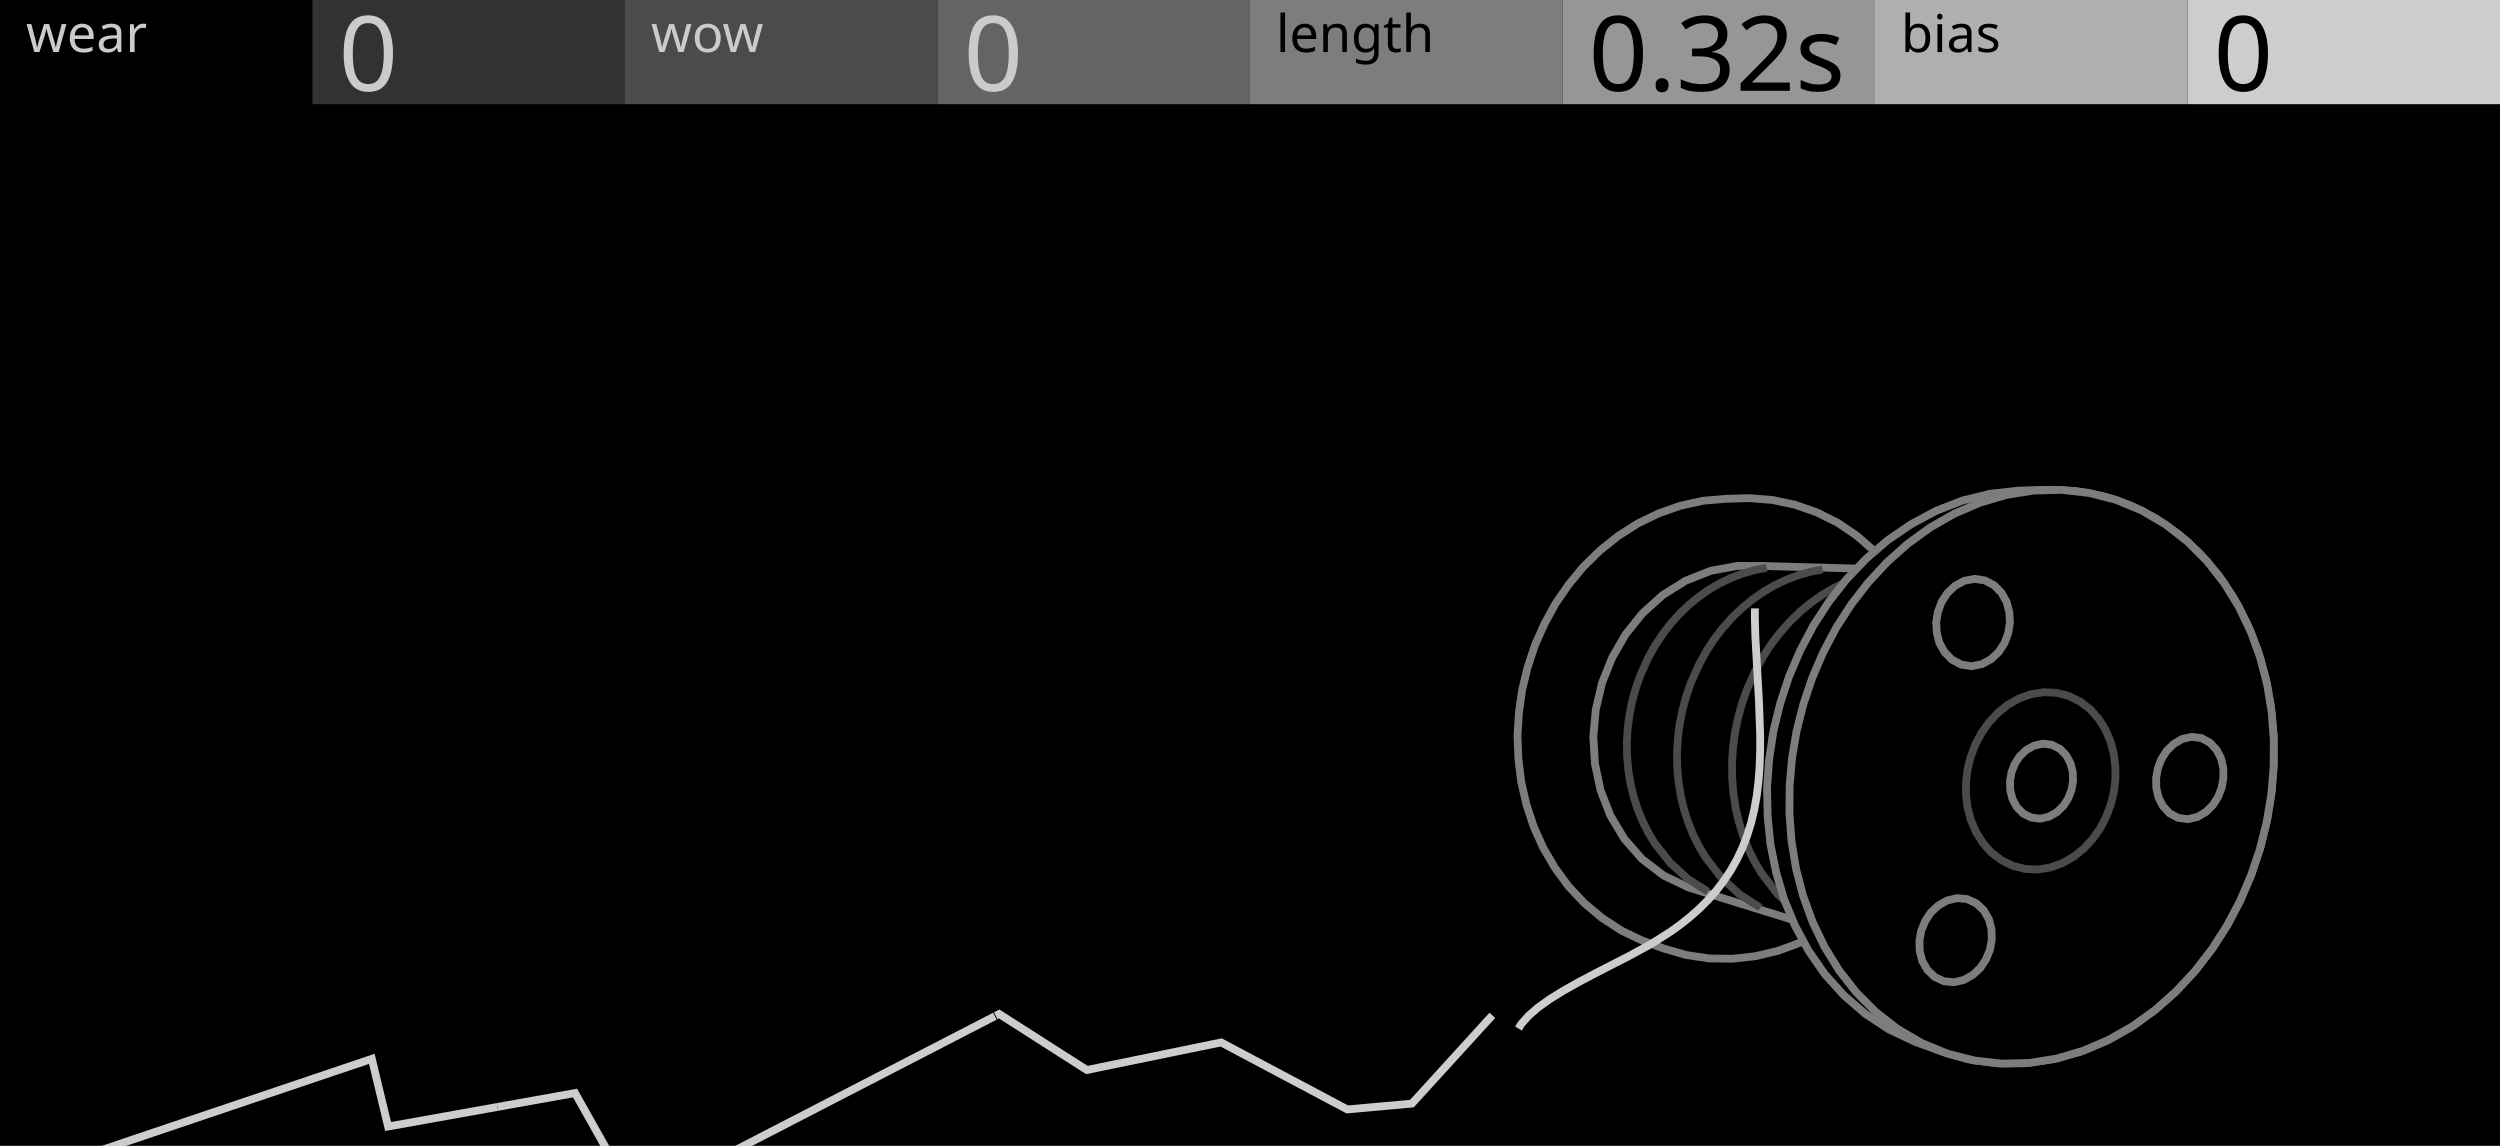
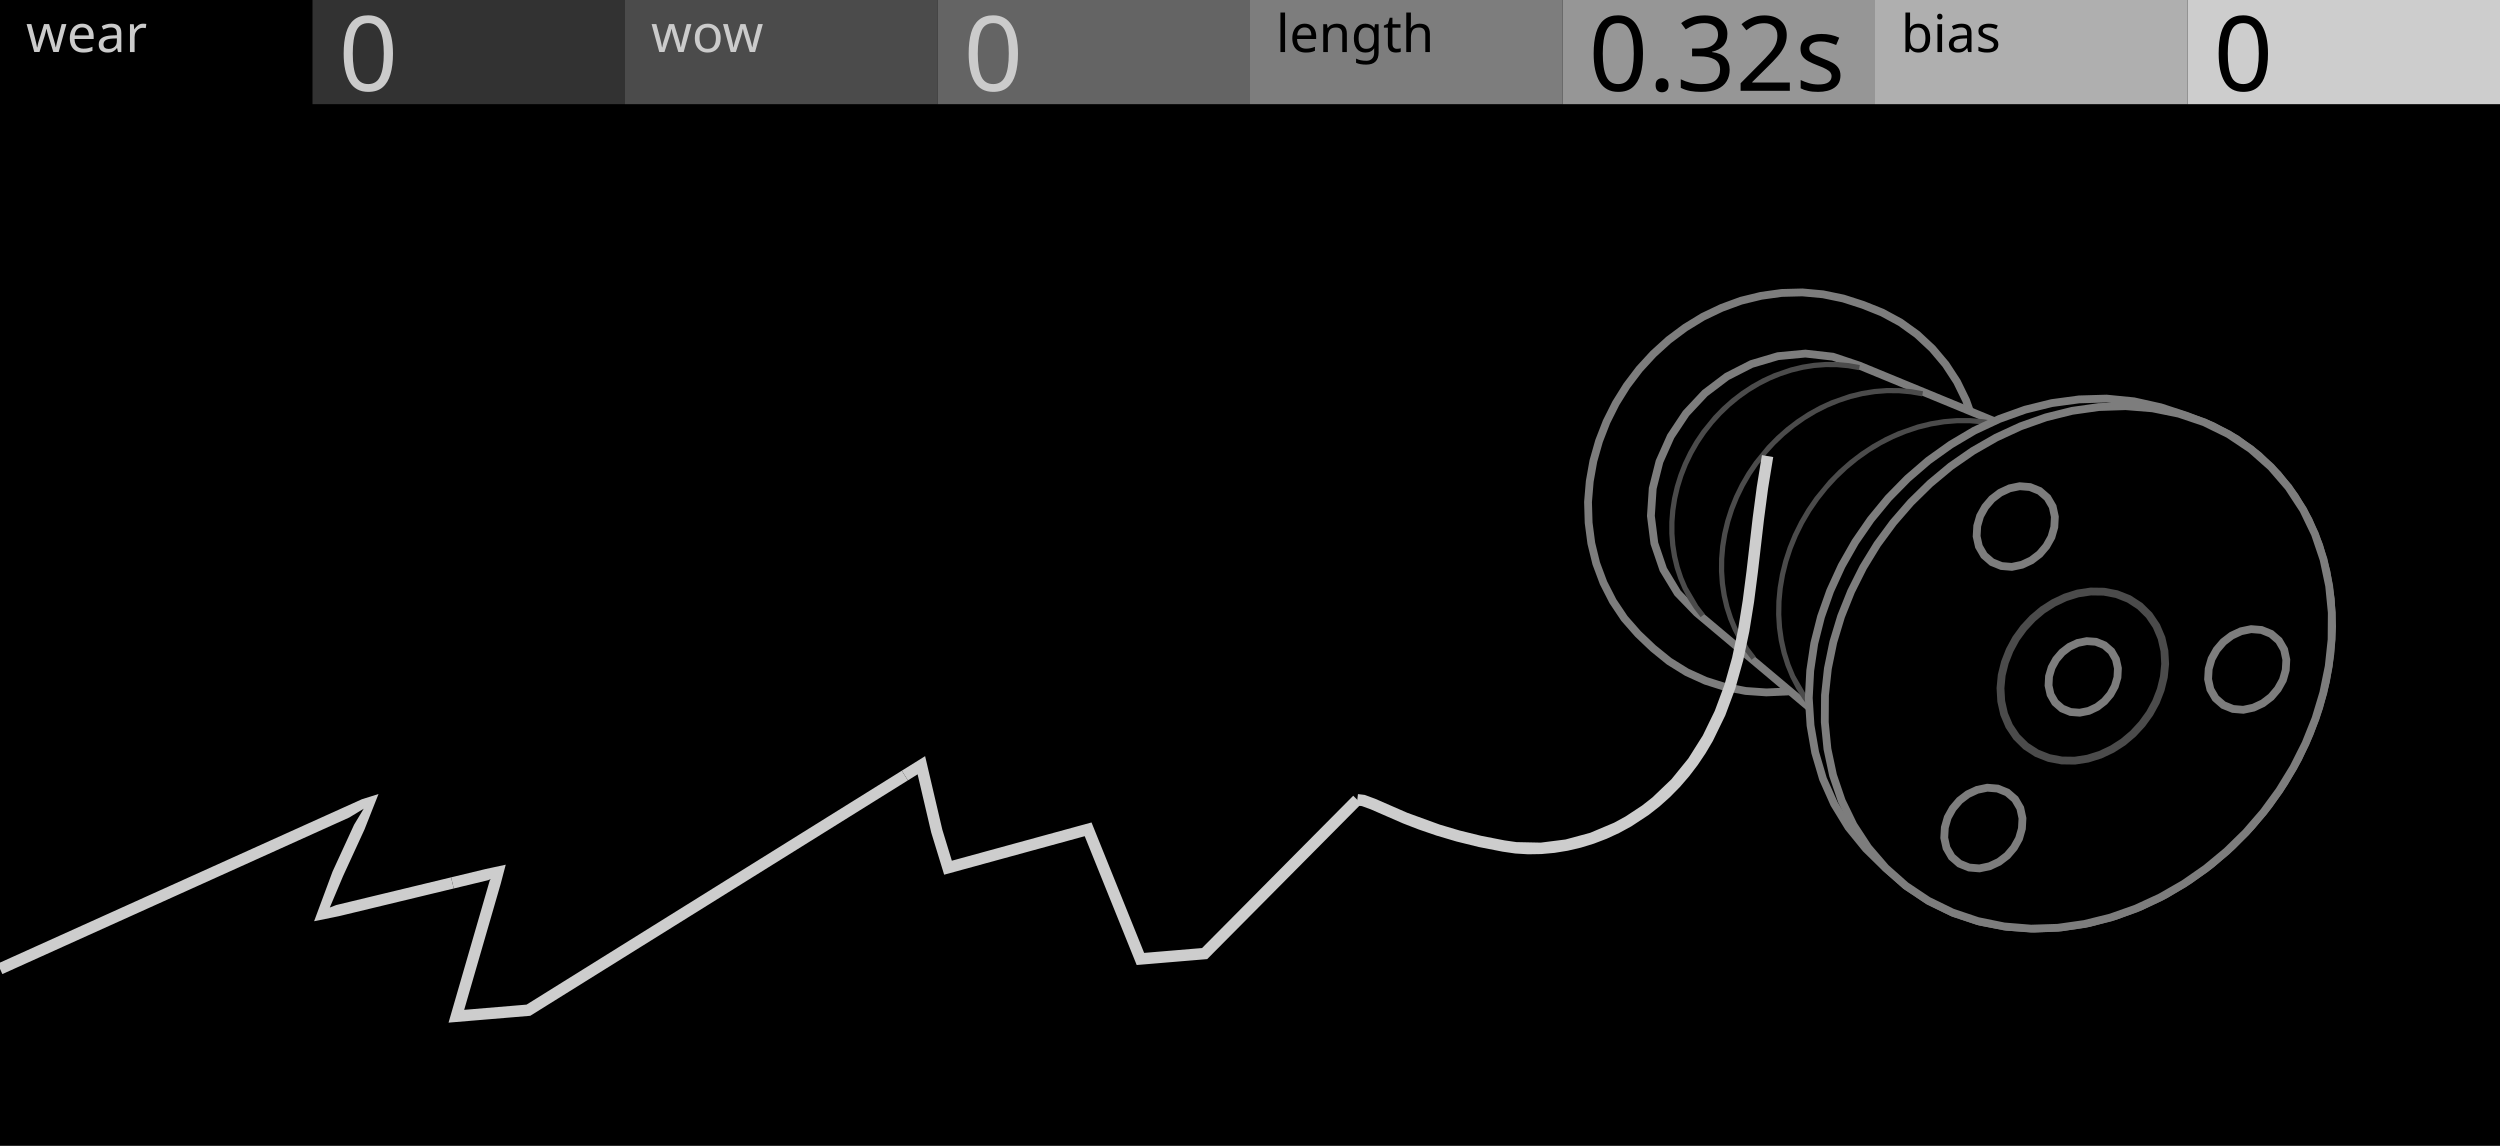
<svg xmlns="http://www.w3.org/2000/svg" width="480" height="220" viewBox="0 0 480 220">
  <g id="preview_canvas">
    <rect x="0" y="0" width="480" height="220" fill="#000000" stroke="none" />
  </g>
  <g id="preview_header">
    <rect x="0" y="0" width="60" height="20" fill="#000000" stroke="none" />
    <rect x="60" y="0" width="60" height="20" fill="#323232" stroke="none" />
    <rect x="120" y="0" width="60" height="20" fill="#4B4B4B" stroke="none" />
    <rect x="180" y="0" width="60" height="20" fill="#646464" stroke="none" />
    <rect x="240" y="0" width="60" height="20" fill="#7D7D7D" stroke="none" />
    <rect x="300" y="0" width="60" height="20" fill="#969696" stroke="none" />
    <rect x="360" y="0" width="60" height="20" fill="#AFAFAF" stroke="none" />
    <rect x="420" y="0" width="60" height="20" fill="#CDCDCD" stroke="none" />
    <text transform="matrix(1 0 0 1 5 10)" fill="#CBCBCB" stroke="none" font-family="UniversNextPro-Light" font-size="10px">wear</text>
    <text transform="matrix(1 0 0 1 65 17.44)" fill="#CBCBCB" stroke="none" font-family="UniversNextPro-Light" font-size="20px">0</text>
    <text transform="matrix(1 0 0 1 125 10)" fill="#CBCBCB" stroke="none" font-family="UniversNextPro-Light" font-size="10px">wow</text>
    <text transform="matrix(1 0 0 1 185 17.44)" fill="#CBCBCB" stroke="none" font-family="UniversNextPro-Light" font-size="20px">0</text>
    <text transform="matrix(1 0 0 1 245 10)" fill="#000000" stroke="none" font-family="UniversNextPro-Light" font-size="10px">length</text>
    <text transform="matrix(1 0 0 1 305 17.44)" fill="#000000" stroke="none" font-family="UniversNextPro-Light" font-size="20px">0.32s</text>
    <text transform="matrix(1 0 0 1 365 10)" fill="#000000" stroke="none" font-family="UniversNextPro-Light" font-size="10px">bias</text>
    <text transform="matrix(1 0 0 1 425 17.44)" fill="#000000" stroke="none" font-family="UniversNextPro-Light" font-size="20px">0</text>
  </g>
-   <path id="spool_node_4" transform="matrix(1 0 0 1 331.87 139.87)" d="M -40.512 1.378 L -40.236 -3.063 L -39.609 -7.468 L -38.551 -11.79 L -37.153 -16.014 L -35.342 -20.078 L -33.206 -23.981 L -30.68 -27.643 L -27.844 -31.071 L -24.661 -34.179 L -21.188 -36.957 L -17.437 -39.349 L -13.435 -41.289 L -9.241 -42.769 L -4.896 -43.722 L -0.466 -44.106 L 3.983 -44.223 L 8.418 -43.877 L 12.768 -42.959 L 16.967 -41.495 L 20.948 -39.511 L 24.628 -37.012 L 27.98 -34.091 L 30.976 -30.804 L 33.573 -27.192 L 35.755 -23.316 L 37.54 -19.241 L 38.897 -15.004 L 39.838 -10.657 L 40.393 -6.242 L 40.508 -1.794 L 40.253 2.648 L 39.599 7.049 L 38.561 11.375 L 37.165 15.6 L 35.376 19.673 L 33.251 23.581 L 30.765 27.272 L 27.944 30.711 L 24.815 33.874 L 21.364 36.681 L 17.643 39.118 L 13.684 41.146 L 9.512 42.689 L 5.185 43.717 L 0.767 44.214 L -3.68 44.154 L -8.08 43.5 L -12.354 42.273 L -16.529 40.731 L -20.541 38.811 L -24.269 36.387 L -27.676 33.529 L -30.728 30.293 L -33.358 26.705 L -35.597 22.862 L -37.418 18.803 L -38.804 14.577 L -39.798 10.24 L -40.34 5.824 Z" fill="#000000" stroke="#7D7D7D" stroke-width="1.5" />
-   <path id="spool_node_5" transform="matrix(1 0 0 1 362.38 148.03)" d="M -56.466 -6.614 L -55.987 -11.802 L -54.796 -16.874 L -52.87 -21.715 L -50.269 -26.229 L -47.002 -30.286 L -43.138 -33.778 L -38.721 -36.536 L -33.88 -38.449 L -28.758 -39.38 L -23.546 -39.358 L -18.333 -39.213 L -13.12 -39.068 L -7.907 -38.923 L -2.694 -38.778 L 2.519 -38.632 L 7.733 -38.487 L 12.946 -38.342 L 18.159 -38.197 L 23.372 -38.052 L 28.584 -37.89 L 33.711 -36.987 L 38.581 -35.146 L 43.003 -32.397 L 46.874 -28.915 L 50.116 -24.838 L 52.677 -20.301 L 54.58 -15.452 L 55.835 -10.394 L 56.458 -5.22 L 56.461 -0.008 L 55.871 5.171 L 54.71 10.252 L 52.993 15.172 L 50.735 19.869 L 47.949 24.273 L 44.652 28.309 L 40.856 31.878 L 36.596 34.876 L 31.94 37.212 L 26.966 38.753 L 21.798 39.384 L 16.602 39.063 L 11.552 37.781 L 6.57 36.239 L 1.588 34.697 L -3.394 33.155 L -8.376 31.612 L -13.357 30.07 L -18.339 28.528 L -23.321 26.986 L -28.303 25.444 L -33.285 23.902 L -38.256 22.327 L -42.95 20.081 L -47.089 16.924 L -50.523 13.009 L -53.192 8.539 L -55.084 3.686 L -56.151 -1.414 Z" fill="#000000" stroke="#7D7D7D" stroke-width="1.5" />
-   <path id="spool_node_6" transform="matrix(1 0 0 1 359.1 145.68)" d="M 2.492 35.098 L -1.701 32.394 L -5.396 28.941 L -8.558 24.763 L -9.894 22.455 L -11.07 19.993 L -12.069 17.405 L -12.882 14.708 L -13.502 11.919 L -13.925 9.057 L -14.147 6.141 L -14.165 3.189 L -13.978 0.223 L -13.587 -2.738 L -12.995 -5.673 L -12.204 -8.563 L -11.222 -11.381 L -9.395 -15.463 L -7.965 -18.034 L -6.368 -20.481 L -4.62 -22.781 L -2.732 -24.92 L -0.719 -26.883 L 1.407 -28.658 L 3.629 -30.235 L 5.933 -31.604 L 8.302 -32.757 L 10.72 -33.688 L 13.172 -34.394 L 15.675 -34.877 L 15.391 -36.35 L 12.822 -35.854 L 10.243 -35.112 L 7.703 -34.134 L 5.22 -32.925 L 2.811 -31.494 L 0.491 -29.848 L -1.724 -27.997 L -3.82 -25.955 L -5.781 -23.733 L -7.595 -21.346 L -9.25 -18.81 L -10.737 -16.135 L -12.618 -11.935 L -13.637 -9.008 L -14.455 -6.02 L -15.068 -2.985 L -15.472 0.078 L -15.665 3.147 L -15.647 6.202 L -15.417 9.224 L -14.978 12.192 L -14.334 15.088 L -13.489 17.892 L -12.449 20.587 L -11.222 23.155 L -9.81 25.595 L -6.514 29.949 L -2.627 33.582 L 1.679 36.359 Z" fill="#4B4B4B" stroke="none" />
-   <path id="spool_node_7" transform="matrix(1 0 0 1 346.82 143.63)" d="M 2.624 33.408 L -1.424 30.817 L -4.992 27.515 L -8.05 23.525 L -9.343 21.324 L -10.483 18.976 L -11.452 16.51 L -12.243 13.941 L -12.85 11.285 L -13.268 8.561 L -13.492 5.785 L -13.52 2.977 L -13.352 0.156 L -12.988 -2.66 L -12.429 -5.451 L -11.681 -8.198 L -10.749 -10.876 L -9.009 -14.757 L -7.645 -17.201 L -6.121 -19.526 L -4.45 -21.711 L -2.645 -23.744 L -0.717 -25.609 L 1.319 -27.296 L 3.449 -28.795 L 5.658 -30.095 L 7.932 -31.191 L 10.255 -32.076 L 12.612 -32.747 L 15.02 -33.206 L 14.739 -34.679 L 12.265 -34.208 L 9.782 -33.501 L 7.338 -32.57 L 4.951 -31.42 L 2.635 -30.057 L 0.407 -28.489 L -1.719 -26.727 L -3.728 -24.782 L -5.608 -22.666 L -7.346 -20.393 L -8.929 -17.978 L -10.351 -15.431 L -12.144 -11.431 L -13.114 -8.643 L -13.89 -5.796 L -14.469 -2.904 L -14.846 0.015 L -15.02 2.94 L -14.991 5.853 L -14.758 8.735 L -14.325 11.566 L -13.693 14.329 L -12.869 17.006 L -11.858 19.579 L -10.667 22.033 L -9.296 24.365 L -6.105 28.529 L -2.345 32.008 L 1.815 34.672 Z" fill="#4B4B4B" stroke="none" />
-   <path id="spool_node_8" transform="matrix(1 0 0 1 335.66 141.75)" d="M 2.73 31.886 L -1.181 29.398 L -4.63 26.235 L -7.588 22.417 L -8.84 20.314 L -9.945 18.071 L -10.886 15.715 L -11.656 13.262 L -12.249 10.728 L -12.66 8.129 L -12.885 5.481 L -12.922 2.804 L -12.769 0.114 L -12.429 -2.57 L -11.901 -5.23 L -11.191 -7.848 L -10.304 -10.4 L -8.644 -14.097 L -7.341 -16.424 L -5.882 -18.639 L -4.283 -20.721 L -2.553 -22.657 L -0.705 -24.434 L 1.248 -26.041 L 3.293 -27.468 L 5.416 -28.707 L 7.601 -29.751 L 9.835 -30.594 L 12.103 -31.233 L 14.422 -31.67 L 14.145 -33.144 L 11.76 -32.695 L 9.366 -32.021 L 7.012 -31.132 L 4.713 -30.034 L 2.485 -28.733 L 0.341 -27.237 L -1.703 -25.555 L -3.634 -23.699 L -5.438 -21.679 L -7.105 -19.51 L -8.623 -17.204 L -9.985 -14.772 L -11.699 -10.954 L -12.625 -8.291 L -13.363 -5.573 L -13.91 -2.811 L -14.264 -0.023 L -14.422 2.771 L -14.384 5.555 L -14.15 8.309 L -13.722 11.016 L -13.104 13.658 L -12.3 16.219 L -11.316 18.681 L -10.16 21.03 L -8.83 23.264 L -5.738 27.254 L -2.098 30.592 L 1.925 33.151 Z" fill="#4B4B4B" stroke="none" />
-   <path id="spool_node_9" transform="matrix(1 0 0 1 325.48 140.04)" d="M 2.809 30.486 L -0.974 28.094 L -4.309 25.059 L -7.173 21.4 L -8.386 19.386 L -9.458 17.239 L -10.372 14.985 L -11.121 12.639 L -11.7 10.215 L -12.104 7.73 L -12.328 5.2 L -12.372 2.641 L -12.234 0.071 L -11.914 -2.493 L -11.414 -5.033 L -10.738 -7.533 L -9.892 -9.969 L -8.305 -13.5 L -7.057 -15.721 L -5.66 -17.835 L -4.126 -19.823 L -2.466 -21.67 L -0.691 -23.367 L 1.186 -24.901 L 3.152 -26.263 L 5.193 -27.446 L 7.297 -28.443 L 9.448 -29.247 L 11.632 -29.857 L 13.869 -30.274 L 13.594 -31.749 L 11.293 -31.319 L 8.982 -30.675 L 6.712 -29.825 L 4.495 -28.775 L 2.347 -27.531 L 0.282 -26.1 L -1.685 -24.491 L -3.543 -22.715 L -5.279 -20.784 L -6.881 -18.708 L -8.339 -16.503 L -9.645 -14.176 L -11.287 -10.523 L -12.172 -7.975 L -12.876 -5.374 L -13.396 -2.73 L -13.729 -0.062 L -13.873 2.614 L -13.827 5.279 L -13.593 7.917 L -13.172 10.51 L -12.567 13.042 L -11.783 15.496 L -10.826 17.856 L -9.702 20.109 L -8.411 22.253 L -5.413 26.083 L -1.887 29.292 L 2.007 31.754 Z" fill="#4B4B4B" stroke="none" />
-   <path id="spool_node_0" transform="matrix(1 0 0 1 238.96 203.8)" d="M 47.018 -9.362 L 45.594 -7.801 L 44.783 -6.911 L 43.112 -5.078 L 41.376 -3.175 L 39.571 -1.194 L 38.641 -0.174 L 36.724 1.929 L 34.726 4.12 L 33.695 5.251 L 31.762 7.371 L 26.919 7.809 L 24.336 8.042 L 21.742 8.277 L 19.881 8.445 L 17.908 7.397 L 7.216 1.72 L -2.35 -3.359 L -4.391 -4.443 L -5.047 -4.308 L -6.292 -4.052 L -10.432 -3.202 L -14.644 -2.337 L -18.93 -1.457 L -21.102 -1.011 L -25.503 -0.107 L -27.733 0.351 L -30.137 0.845 L -31.37 0.057 L -42.842 -7.276 L -47.076 -9.983 L -48.12 -9.444 L -47.432 -8.111 L -47.156 -8.254 L -43.65 -6.012 L -32.178 1.321 L -30.432 2.437 L -27.431 1.821 L -25.201 1.362 L -20.8 0.459 L -18.628 0.013 L -14.342 -0.868 L -10.13 -1.733 L -5.99 -2.583 L -4.746 -2.839 L -4.618 -2.865 L -3.054 -2.034 L 6.513 3.045 L 17.204 8.722 L 19.571 9.979 L 21.877 9.771 L 24.471 9.536 L 27.054 9.303 L 32.477 8.813 L 34.803 6.262 L 35.834 5.131 L 37.832 2.939 L 39.75 0.836 L 40.68 -0.184 L 42.485 -2.164 L 44.221 -4.068 L 45.891 -5.9 L 46.703 -6.79 L 48.126 -8.352 Z" fill="#CDCDCD" stroke="none" />
-   <path id="spool_node_1" transform="matrix(1 0 0 1 143.37 210.42)" d="M 47.307 -15.98 L 45.799 -15.202 L 44.097 -14.323 L 40.595 -12.515 L 36.957 -10.637 L 35.084 -9.671 L 31.226 -7.679 L 27.21 -5.606 L 25.139 -4.537 L 23.026 -3.446 L 18.663 -1.194 L 14.11 1.156 L 11.759 2.37 L 9.354 3.611 L 6.896 4.88 L 1.809 7.506 L -0.823 8.864 L -3.518 10.255 L -6.277 11.68 L -8.972 13.071 L -11.996 13.344 L -15.181 13.632 L -21.595 14.212 L -23.695 14.401 L -28.185 6.414 L -31.659 0.234 L -32.571 -1.388 L -33.638 -1.197 L -38.22 -0.376 L -41.104 0.141 L -44.016 0.662 L -47.992 1.375 L -47.727 2.851 L -43.752 2.139 L -40.839 1.617 L -37.955 1.1 L -33.374 0.279 L -33.356 0.276 L -32.967 0.969 L -29.492 7.149 L -24.527 15.983 L -21.46 15.705 L -15.046 15.126 L -11.861 14.838 L -8.545 14.538 L -5.589 13.012 L -2.83 11.588 L -0.135 10.197 L 2.497 8.839 L 7.584 6.213 L 10.042 4.944 L 12.447 3.703 L 14.798 2.489 L 19.351 0.139 L 23.714 -2.113 L 25.827 -3.204 L 27.898 -4.273 L 31.914 -6.346 L 35.772 -8.338 L 37.645 -9.304 L 41.283 -11.182 L 44.785 -12.99 L 46.487 -13.869 L 47.995 -14.647 Z" fill="#CDCDCD" stroke="none" />
-   <path id="spool_node_2" transform="matrix(1 0 0 1 47.7 215.21)" d="M 47.678 -3.415 L 45.745 -3.069 L 42.748 -2.532 L 39.722 -1.99 L 33.579 -0.889 L 27.315 0.233 L 27.378 0.222 L 27.264 -0.252 L 26.415 -3.778 L 25.13 -9.123 L 24.225 -12.884 L 22.87 -12.427 L 22.241 -12.215 L 19.183 -11.183 L 16.062 -10.129 L 12.877 -9.054 L 9.625 -7.957 L 6.303 -6.836 L 2.911 -5.691 L -0.555 -4.521 L -4.096 -3.326 L -7.716 -2.104 L -11.417 -0.855 L -15.202 0.423 L -19.073 1.729 L -23.034 3.066 L -27.087 4.434 L -31.236 5.835 L -35.485 7.269 L -39.837 8.738 L -44.296 10.243 L -47.94 11.472 L -47.46 12.894 L -43.817 11.664 L -39.358 10.159 L -35.006 8.69 L -30.757 7.256 L -26.607 5.855 L -22.554 4.487 L -18.593 3.15 L -14.722 1.844 L -10.937 0.567 L -7.236 -0.683 L -3.617 -1.904 L -0.075 -3.1 L 3.391 -4.269 L 6.783 -5.414 L 10.104 -6.535 L 13.357 -7.633 L 16.542 -8.708 L 19.663 -9.762 L 22.721 -10.794 L 23.349 -11.006 L 23.15 -10.938 L 23.671 -8.772 L 24.957 -3.428 L 25.806 0.099 L 26.25 1.948 L 27.58 1.71 L 33.844 0.587 L 39.986 -0.513 L 43.013 -1.055 L 46.01 -1.593 L 47.943 -1.939 Z" fill="#CDCDCD" stroke="none" />
-   <path id="spool_node_3" transform="matrix(1 0 0 1 314.8 157.34)" d="M 21.403 -40.54 L 21.38 -38.664 L 21.484 -34.969 L 22.168 -22.77 L 22.398 -16.318 L 22.398 -13.253 L 22.3 -10.291 L 22.089 -7.437 L 21.756 -4.694 L 21.29 -2.064 L 20.687 0.453 L 19.942 2.858 L 19.054 5.149 L 18.025 7.328 L 16.856 9.396 L 15.555 11.355 L 14.127 13.207 L 12.584 14.952 L 10.937 16.595 L 9.199 18.136 L 7.385 19.58 L 5.519 20.924 L 1.657 23.361 L -2.232 25.479 L -8.738 28.815 L -12.093 30.586 L -15.093 32.275 L -17.708 33.902 L -19.94 35.5 L -21.809 37.116 L -23.328 38.821 L -23.894 39.76 L -22.611 40.535 L -22.115 39.715 L -20.754 38.187 L -19.011 36.68 L -16.874 35.15 L -14.328 33.566 L -11.374 31.903 L -8.046 30.146 L -1.531 26.805 L 2.417 24.656 L 6.358 22.168 L 8.291 20.776 L 10.164 19.285 L 11.965 17.688 L 13.677 15.981 L 15.284 14.162 L 16.775 12.229 L 18.136 10.181 L 19.358 8.018 L 20.434 5.741 L 21.36 3.351 L 22.134 0.851 L 22.76 -1.758 L 23.24 -4.473 L 23.583 -7.291 L 23.798 -10.21 L 23.898 -13.228 L 23.898 -16.345 L 23.666 -22.839 L 22.983 -35.032 L 22.88 -38.675 L 22.903 -40.521 Z" fill="#CDCDCD" stroke="none" />
-   <path id="spool_node_10" transform="matrix(1 0 0 1 387.92 149.1)" d="M -48.647 2.131 L -48.243 -3.309 L -47.431 -8.704 L -46.135 -14.002 L -44.434 -19.185 L -42.286 -24.199 L -39.731 -29.019 L -36.755 -33.589 L -33.384 -37.877 L -29.612 -41.816 L -25.483 -45.38 L -20.977 -48.452 L -16.171 -51.027 L -11.09 -53.008 L -5.795 -54.305 L -0.377 -54.9 L 5.078 -55.06 L 10.523 -54.836 L 15.886 -53.858 L 21.051 -52.11 L 25.909 -49.635 L 30.387 -46.527 L 34.425 -42.866 L 37.99 -38.738 L 41.012 -34.197 L 43.531 -29.361 L 45.558 -24.297 L 47.047 -19.05 L 48.057 -13.69 L 48.6 -8.262 L 48.646 -2.808 L 48.271 2.635 L 47.418 8.023 L 46.151 13.328 L 44.452 18.512 L 42.33 23.537 L 39.816 28.379 L 36.867 32.968 L 33.546 37.294 L 29.831 41.288 L 25.738 44.893 L 21.308 48.072 L 16.555 50.748 L 11.514 52.828 L 6.259 54.278 L 0.862 55.036 L -4.59 55.057 L -9.99 54.301 L -15.221 52.762 L -20.343 50.879 L -25.265 48.534 L -29.817 45.536 L -33.935 41.965 L -37.582 37.911 L -40.685 33.425 L -43.28 28.63 L -45.37 23.591 L -46.911 18.36 L -47.993 13.013 L -48.533 7.585 Z" fill="#000000" stroke="#7D7D7D" stroke-width="1.5" />
-   <path id="spool_node_11" transform="matrix(1 0 0 1 390.07 149.13)" d="M -0.428 54.959 L -5.752 55.081 L -11.043 54.478 L -16.199 53.15 L -21.124 51.123 L -25.723 48.437 L -29.922 45.161 L -33.68 41.386 L -36.964 37.193 L -39.76 32.659 L -42.065 27.856 L -43.885 22.849 L -45.229 17.692 L -46.088 12.433 L -46.495 7.121 L -46.464 1.793 L -46.008 -3.516 L -45.127 -8.771 L -43.819 -13.937 L -42.113 -18.985 L -40.016 -23.883 L -37.527 -28.595 L -34.638 -33.072 L -31.376 -37.285 L -27.751 -41.188 L -23.772 -44.73 L -19.458 -47.855 L -14.835 -50.502 L -9.941 -52.606 L -4.831 -54.104 L 0.428 -54.942 L 5.751 -55.076 L 11.043 -54.483 L 16.202 -53.163 L 21.122 -51.123 L 25.716 -48.428 L 29.918 -45.157 L 33.678 -41.386 L 36.966 -37.195 L 39.765 -32.663 L 42.07 -27.859 L 43.887 -22.85 L 45.222 -17.692 L 46.089 -12.434 L 46.5 -7.122 L 46.468 -1.794 L 46.003 3.514 L 45.117 8.769 L 43.818 13.936 L 42.114 18.984 L 40.012 23.88 L 37.518 28.589 L 34.638 33.072 L 31.38 37.288 L 27.754 41.191 L 23.772 44.731 L 19.456 47.852 L 14.832 50.496 L 9.939 52.601 L 4.83 54.107 Z" fill="#000000" stroke="#7D7D7D" stroke-width="1.5" />
-   <path id="spool_node_12" transform="matrix(1 0 0 1 391.81 149.92)" d="M -0.548 17.022 L -3.014 16.913 L -5.402 16.296 L -7.611 15.195 L -9.555 13.676 L -11.182 11.822 L -12.472 9.719 L -13.424 7.443 L -14.05 5.055 L -14.337 2.602 L -14.319 0.134 L -14.016 -2.316 L -13.401 -4.708 L -12.52 -7.014 L -11.368 -9.198 L -9.937 -11.21 L -8.259 -13.018 L -6.341 -14.571 L -4.197 -15.795 L -1.875 -16.628 L 0.56 -17.014 L 3.023 -16.906 L 5.409 -16.289 L 7.615 -15.191 L 9.559 -13.675 L 11.19 -11.826 L 12.484 -9.726 L 13.442 -7.451 L 14.058 -5.06 L 14.346 -2.609 L 14.332 -0.14 L 14.025 2.31 L 13.412 4.702 L 12.53 7.007 L 11.382 9.193 L 9.95 11.205 L 8.268 13.01 L 6.347 14.559 L 4.208 15.788 L 1.888 16.63 Z" fill="#000000" stroke="#4B4B4B" stroke-width="1.5" />
-   <path id="spool_node_13" transform="matrix(1 0 0 1 391.97 149.99)" d="M -0.283 7.2 L -2.001 6.978 L -3.542 6.19 L -4.755 4.954 L -5.575 3.426 L -6 1.743 L -6.054 0.008 L -5.761 -1.705 L -5.131 -3.326 L -4.178 -4.779 L -2.927 -5.984 L -1.415 -6.833 L 0.278 -7.205 L 1.997 -6.991 L 3.537 -6.201 L 4.749 -4.964 L 5.569 -3.436 L 5.995 -1.753 L 6.049 -0.017 L 5.755 1.696 L 5.126 3.317 L 4.173 4.77 L 2.922 5.975 L 1.41 6.825 Z" fill="#000000" stroke="#7D7D7D" stroke-width="1.5" />
-   <path id="spool_node_14" transform="matrix(1 0 0 1 375.52 180.53)" d="M -0.316 8.063 L -2.272 7.874 L -4.05 7.047 L -5.468 5.692 L -6.444 3.986 L -6.935 2.08 L -6.991 0.113 L -6.645 -1.826 L -5.905 -3.65 L -4.824 -5.297 L -3.392 -6.646 L -1.688 -7.626 L 0.224 -8.086 L 2.178 -7.899 L 3.956 -7.075 L 5.376 -5.723 L 6.356 -4.018 L 6.841 -2.11 L 6.9 -0.143 L 6.552 1.796 L 5.812 3.62 L 4.733 5.268 L 3.3 6.617 L 1.594 7.592 Z" fill="#000000" stroke="#7D7D7D" stroke-width="1.5" />
-   <path id="spool_node_15" transform="matrix(1 0 0 1 420.47 149.39)" d="M -0.41 7.892 L -2.274 7.64 L -3.926 6.747 L -5.199 5.366 L -6.051 3.689 L -6.466 1.85 L -6.494 -0.034 L -6.158 -1.89 L -5.474 -3.646 L -4.459 -5.235 L -3.115 -6.554 L -1.493 -7.506 L 0.343 -7.92 L 2.205 -7.67 L 3.856 -6.779 L 5.131 -5.402 L 5.986 -3.725 L 6.396 -1.884 L 6.427 0 L 6.09 1.855 L 5.406 3.611 L 4.392 5.201 L 3.047 6.519 L 1.423 7.467 Z" fill="#000000" stroke="#7D7D7D" stroke-width="1.5" />
-   <path id="spool_node_16" transform="matrix(1 0 0 1 378.87 119.54)" d="M -0.325 8.371 L -2.321 8.06 L -4.1 7.111 L -5.511 5.67 L -6.502 3.907 L -7.009 1.948 L -7.116 -0.072 L -6.791 -2.07 L -6.082 -3.964 L -4.982 -5.663 L -3.515 -7.051 L -1.744 -8.019 L 0.241 -8.4 L 2.234 -8.092 L 4.014 -7.147 L 5.428 -5.709 L 6.414 -3.943 L 6.924 -1.985 L 7.033 0.035 L 6.706 2.033 L 5.997 3.927 L 4.899 5.627 L 3.43 7.014 L 1.657 7.978 Z" fill="#000000" stroke="#7D7D7D" stroke-width="1.5" />
+   <path id="spool_node_4" transform="matrix(1 0 0 1 342.58 94.54)" d="M -37.679 1.853 L -37.349 -2.11 L -36.653 -6.025 L -35.565 -9.85 L -34.126 -13.557 L -32.344 -17.112 L -30.24 -20.486 L -27.838 -23.656 L -25.149 -26.585 L -22.206 -29.26 L -19.018 -31.637 L -15.626 -33.713 L -12.038 -35.426 L -8.306 -36.8 L -4.443 -37.744 L -0.506 -38.293 L 3.469 -38.399 L 7.428 -38.036 L 11.32 -37.23 L 15.107 -36.011 L 18.798 -34.531 L 22.295 -32.642 L 25.523 -30.32 L 28.43 -27.61 L 30.992 -24.57 L 33.166 -21.241 L 34.909 -17.668 L 36.242 -13.923 L 37.156 -10.053 L 37.62 -6.103 L 37.687 -2.128 L 37.349 1.834 L 36.611 5.742 L 35.525 9.567 L 34.061 13.265 L 32.275 16.818 L 30.174 20.195 L 27.766 23.36 L 25.099 26.31 L 22.152 28.981 L 18.983 31.383 L 15.603 33.479 L 12.031 35.226 L 8.311 36.63 L 4.464 37.637 L 0.532 38.229 L -3.44 38.403 L -7.406 38.126 L -11.311 37.375 L -15.099 36.173 L -18.718 34.528 L -22.098 32.433 L -25.186 29.93 L -28.07 27.19 L -30.694 24.203 L -32.905 20.898 L -34.711 17.357 L -36.104 13.633 L -37.048 9.77 L -37.562 5.828 Z" fill="#000000" stroke="#7D7D7D" stroke-width="1.5" />
+   <path id="spool_node_5" transform="matrix(1 0 0 1 373.68 115.18)" d="M -56.707 -16.125 L -56.355 -21.415 L -55.06 -26.555 L -52.903 -31.397 L -49.97 -35.812 L -46.346 -39.682 L -42.118 -42.881 L -37.395 -45.288 L -32.315 -46.796 L -27.041 -47.293 L -21.778 -46.696 L -16.753 -45.013 L -11.844 -42.992 L -6.936 -40.97 L -2.027 -38.948 L 2.881 -36.927 L 7.79 -34.905 L 12.698 -32.884 L 17.606 -30.862 L 22.515 -28.84 L 27.423 -26.819 L 32.332 -24.797 L 37.24 -22.775 L 42.062 -20.566 L 46.436 -17.574 L 50.131 -13.776 L 53.061 -9.36 L 55.12 -4.476 L 56.329 0.685 L 56.708 5.974 L 56.287 11.261 L 55.154 16.442 L 53.366 21.435 L 50.965 26.166 L 48.007 30.569 L 44.553 34.595 L 40.65 38.187 L 36.345 41.286 L 31.677 43.807 L 26.722 45.697 L 21.555 46.892 L 16.268 47.285 L 10.987 46.826 L 5.866 45.462 L 1.083 43.18 L -3.195 40.05 L -7.26 36.636 L -11.325 33.221 L -15.39 29.807 L -19.454 26.392 L -23.519 22.978 L -27.584 19.564 L -31.649 16.149 L -35.713 12.735 L -39.778 9.321 L -43.843 5.906 L -47.907 2.492 L -51.587 -1.319 L -54.333 -5.85 L -56.042 -10.866 Z" fill="#000000" stroke="#7D7D7D" stroke-width="1.5" />
+   <path id="spool_node_6" transform="matrix(1 0 0 1 376.63 116.98)" d="M -15.26 29.402 L -16.737 27.456 L -19.152 23.184 L -20.088 20.864 L -20.832 18.439 L -21.378 15.924 L -21.721 13.333 L -21.857 10.683 L -21.783 7.99 L -21.499 5.271 L -21.005 2.545 L -20.302 -0.172 L -19.395 -2.86 L -18.287 -5.501 L -16.986 -8.079 L -15.499 -10.574 L -13.835 -12.971 L -12.003 -15.255 L -10.023 -17.401 L -7.899 -19.403 L -5.649 -21.246 L -3.288 -22.916 L -0.832 -24.401 L 1.702 -25.693 L 4.292 -26.78 L 6.934 -27.661 L 9.596 -28.325 L 12.265 -28.771 L 14.924 -28.997 L 17.553 -29.001 L 20.136 -28.785 L 22.678 -28.349 L 22.848 -29.334 L 20.263 -29.778 L 17.594 -30.001 L 14.881 -29.996 L 12.141 -29.764 L 9.392 -29.305 L 6.654 -28.622 L 2.605 -27.185 L -0.028 -25.963 L -2.589 -24.538 L -5.059 -22.92 L -7.423 -21.119 L -9.664 -19.149 L -11.768 -17.022 L -14.637 -13.569 L -16.34 -11.116 L -17.863 -8.561 L -19.196 -5.921 L -20.331 -3.213 L -21.261 -0.457 L -21.982 2.33 L -22.49 5.13 L -22.782 7.924 L -22.857 10.695 L -22.717 13.424 L -22.364 16.096 L -21.8 18.693 L -21.031 21.199 L -20.063 23.599 L -18.904 25.879 L -17.56 28.025 L -16.057 30.007 Z" fill="#4B4B4B" stroke="none" />
+   <path id="spool_node_7" transform="matrix(1 0 0 1 362.11 108.17)" d="M -13.775 27.304 L -15.17 25.479 L -17.461 21.481 L -18.355 19.313 L -19.07 17.049 L -19.602 14.702 L -19.946 12.287 L -20.097 9.819 L -20.055 7.312 L -19.816 4.784 L -19.383 2.251 L -18.756 -0.272 L -17.938 -2.767 L -16.934 -5.217 L -15.75 -7.606 L -14.393 -9.917 L -12.871 -12.136 L -11.191 -14.25 L -9.373 -16.234 L -7.421 -18.084 L -5.349 -19.786 L -3.172 -21.327 L -0.906 -22.696 L 1.436 -23.885 L 3.831 -24.885 L 6.278 -25.693 L 8.747 -26.301 L 11.224 -26.705 L 13.695 -26.906 L 16.141 -26.901 L 18.548 -26.693 L 20.921 -26.279 L 21.093 -27.264 L 18.677 -27.685 L 16.185 -27.901 L 13.655 -27.906 L 11.103 -27.699 L 8.546 -27.281 L 6.002 -26.655 L 2.244 -25.333 L -0.196 -24.206 L -2.567 -22.889 L -4.851 -21.393 L -7.034 -19.727 L -9.101 -17.903 L -11.039 -15.932 L -13.676 -12.731 L -15.238 -10.454 L -16.631 -8.082 L -17.846 -5.629 L -18.877 -3.112 L -19.717 -0.549 L -20.362 2.045 L -20.808 4.653 L -21.054 7.257 L -21.098 9.841 L -20.942 12.388 L -20.587 14.883 L -20.036 17.31 L -19.295 19.654 L -18.369 21.901 L -17.265 24.038 L -15.991 26.051 L -14.569 27.911 Z" fill="#4B4B4B" stroke="none" />
+   <path id="spool_node_8" transform="matrix(1 0 0 1 349.63 100.59)" d="M -12.533 25.479 L -13.854 23.761 L -16.031 20.005 L -16.885 17.971 L -17.572 15.848 L -18.089 13.65 L -18.429 11.389 L -18.591 9.08 L -18.571 6.737 L -18.369 4.375 L -17.985 2.009 L -17.42 -0.345 L -16.677 -2.672 L -15.76 -4.956 L -14.674 -7.182 L -13.426 -9.335 L -12.024 -11.4 L -10.474 -13.366 L -8.794 -15.211 L -6.987 -16.931 L -5.067 -18.511 L -3.049 -19.941 L -0.945 -21.211 L 1.231 -22.313 L 3.459 -23.237 L 5.737 -23.984 L 8.038 -24.543 L 10.349 -24.914 L 12.655 -25.094 L 14.943 -25.083 L 17.195 -24.882 L 19.42 -24.489 L 19.594 -25.474 L 17.327 -25.874 L 14.99 -26.082 L 12.619 -26.094 L 10.231 -25.908 L 7.84 -25.524 L 5.463 -24.946 L 1.958 -23.722 L -0.317 -22.676 L -2.523 -21.453 L -4.648 -20.061 L -6.676 -18.511 L -8.594 -16.812 L -10.391 -14.976 L -12.831 -11.991 L -14.273 -9.867 L -15.557 -7.653 L -16.674 -5.362 L -17.618 -3.011 L -18.384 -0.615 L -18.966 1.812 L -19.362 4.252 L -19.571 6.69 L -19.591 9.111 L -19.424 11.499 L -19.071 13.839 L -18.536 16.117 L -17.823 18.319 L -16.937 20.431 L -15.885 22.441 L -14.674 24.336 L -13.326 26.089 Z" fill="#4B4B4B" stroke="none" />
+   <path id="spool_node_9" transform="matrix(1 0 0 1 338.79 93.99)" d="M -11.482 23.886 L -12.737 22.264 L -14.808 18.724 L -15.624 16.808 L -16.284 14.811 L -16.785 12.744 L -17.12 10.619 L -17.288 8.45 L -17.286 6.251 L -17.113 4.034 L -16.769 1.816 L -16.256 -0.39 L -15.575 -2.57 L -14.732 -4.709 L -13.729 -6.792 L -12.575 -8.806 L -11.275 -10.737 L -9.836 -12.575 L -8.275 -14.298 L -6.594 -15.904 L -4.807 -17.379 L -2.925 -18.713 L -0.962 -19.897 L 1.069 -20.923 L 3.151 -21.783 L 5.282 -22.477 L 7.436 -22.995 L 9.601 -23.336 L 11.764 -23.499 L 13.91 -23.483 L 16.027 -23.289 L 18.12 -22.916 L 18.296 -23.9 L 16.16 -24.281 L 13.96 -24.483 L 11.73 -24.499 L 9.485 -24.33 L 7.24 -23.976 L 5.01 -23.44 L 1.725 -22.299 L -0.405 -21.323 L -2.47 -20.18 L -4.455 -18.88 L -6.35 -17.43 L -8.14 -15.84 L -9.814 -14.121 L -12.085 -11.325 L -13.425 -9.335 L -14.615 -7.258 L -15.648 -5.11 L -16.519 -2.903 L -17.221 -0.653 L -17.751 1.626 L -18.107 3.919 L -18.286 6.211 L -18.288 8.488 L -18.114 10.736 L -17.766 12.94 L -17.247 15.086 L -16.56 17.162 L -15.712 19.154 L -14.708 21.051 L -13.554 22.842 L -12.274 24.498 Z" fill="#4B4B4B" stroke="none" />
+   <path id="spool_node_0" transform="matrix(1 0 0 1 217.26 165.23)" d="M 42.556 -12.447 L 41.376 -11.257 L 39.874 -9.745 L 35.189 -5.025 L 31.906 -1.717 L 28.486 1.729 L 26.721 3.506 L 24.92 5.321 L 21.198 9.071 L 17.311 12.987 L 15.301 15.012 L 13.531 16.795 L 11.378 16.975 L 8.816 17.19 L 6.247 17.405 L 3.672 17.62 L 2.416 17.726 L 1.765 16.111 L -2.663 5.135 L -7.688 -7.32 L -10.381 -6.582 L -14.799 -5.372 L -17.034 -4.76 L -19.285 -4.143 L -23.839 -2.896 L -26.142 -2.265 L -28.463 -1.629 L -33.159 -0.342 L -34.505 0.026 L -36.337 -5.953 L -38.235 -14.057 L -39.638 -20.05 L -44.111 -17.262 L -42.947 -15.395 L -41.08 -16.559 L -40.377 -13.555 L -38.463 -5.38 L -35.983 2.712 L -32.578 1.779 L -27.882 0.493 L -25.561 -0.143 L -23.258 -0.774 L -18.704 -2.021 L -14.218 -3.25 L -9.8 -4.46 L -8.996 -4.68 L -8.63 -3.773 L -4.704 5.958 L 0.983 20.053 L 3.856 19.813 L 6.43 19.597 L 8.999 19.382 L 11.562 19.167 L 14.522 18.919 L 18.872 14.537 L 22.759 10.621 L 26.481 6.871 L 28.283 5.056 L 30.047 3.279 L 33.467 -0.167 L 39.905 -6.652 L 41.435 -8.195 L 42.937 -9.708 L 44.118 -10.897 Z" fill="#CDCDCD" stroke="none" />
+   <path id="spool_node_1" transform="matrix(1 0 0 1 130.22 172.16)" d="M 42.929 -24.192 L 38.493 -21.426 L 36.162 -19.973 L 33.786 -18.492 L 28.895 -15.443 L 26.377 -13.873 L 23.808 -12.271 L 21.187 -10.637 L 15.783 -7.269 L 12.997 -5.531 L 10.151 -3.758 L 7.245 -1.946 L 4.277 -0.095 L 1.244 1.795 L -1.856 3.728 L -5.025 5.703 L -11.579 9.789 L -14.969 11.903 L -18.438 14.066 L -21.989 16.279 L -25.625 18.546 L -29.123 20.726 L -31.726 20.944 L -34.602 21.185 L -40.374 21.669 L -41.098 21.729 L -40.773 20.611 L -37.22 8.351 L -34.09 -2.446 L -33.119 -6.141 L -37.018 -5.299 L -42.566 -3.961 L -43.612 -3.709 L -43.097 -1.57 L -39.265 -2.494 L -36.502 -3.16 L -36.011 -3.377 L -36.203 -3.058 L -39.333 7.738 L -44.101 24.188 L -40.19 23.861 L -37.301 23.619 L -31.543 23.137 L -28.41 22.874 L -24.461 20.413 L -20.825 18.146 L -17.274 15.932 L -13.805 13.77 L -10.415 11.656 L -7.101 9.59 L -0.692 5.595 L 2.408 3.662 L 5.441 1.772 L 8.409 -0.079 L 11.315 -1.891 L 14.16 -3.664 L 19.677 -7.103 L 22.351 -8.771 L 24.972 -10.404 L 27.541 -12.006 L 32.528 -15.115 L 34.95 -16.625 L 37.326 -18.106 L 44.093 -22.325 Z" fill="#CDCDCD" stroke="none" />
+   <path id="spool_node_2" transform="matrix(1 0 0 1 43.34 169.74)" d="M 43.268 -1.289 L 41.506 -0.864 L 38.677 -0.182 L 35.824 0.506 L 32.949 1.2 L 30.05 1.899 L 27.127 2.603 L 24.181 3.314 L 21.211 4.03 L 19.981 4.507 L 22.534 -1.54 L 26.645 -10.482 L 29.335 -17.289 L 26.146 -16.287 L 22.807 -14.78 L 19.403 -13.244 L 15.931 -11.677 L 12.39 -10.078 L 8.777 -8.448 L 5.091 -6.784 L 1.328 -5.085 L -2.513 -3.352 L -6.435 -1.582 L -10.44 0.226 L -14.532 2.073 L -18.712 3.96 L -22.984 5.888 L -27.352 7.859 L -31.817 9.875 L -36.384 11.936 L -41.057 14.045 L -43.793 15.28 L -42.887 17.285 L -40.151 16.05 L -35.479 13.942 L -30.912 11.88 L -26.447 9.865 L -22.079 7.893 L -17.807 5.965 L -13.626 4.078 L -9.535 2.231 L -5.53 0.424 L -1.608 -1.347 L 2.233 -3.08 L 5.996 -4.778 L 9.682 -6.442 L 13.295 -8.073 L 16.836 -9.671 L 20.308 -11.238 L 23.712 -12.775 L 26.497 -14.47 L 24.646 -11.401 L 20.509 -2.401 L 18.738 2.368 L 16.967 7.136 L 21.727 6.169 L 24.697 5.453 L 27.643 4.742 L 30.566 4.037 L 33.464 3.338 L 36.34 2.645 L 39.192 1.957 L 42.022 1.275 L 43.783 0.85 Z" fill="#CDCDCD" stroke="none" />
+   <path id="spool_node_3" transform="matrix(1 0 0 1 300.46 125.7)" d="M 37.83 -38.32 L 36.838 -32.221 L 36.051 -26.258 L 34.873 -16.088 L 34.143 -10.422 L 33.25 -4.865 L 32.11 0.54 L 30.639 5.774 L 28.775 10.787 L 26.472 15.522 L 23.702 19.917 L 20.465 23.907 L 16.784 27.425 L 14.798 28.982 L 11.625 31.072 L 9.431 32.268 L 4.849 34.2 L 0.12 35.479 L -4.641 36.083 L -9.308 35.983 L -11.592 35.651 L -16.068 34.776 L -20.228 33.749 L -24.004 32.629 L -30.251 30.356 L -36.433 27.661 L -38.456 26.92 L -39.731 26.766 L -39.995 28.95 L -38.973 29.074 L -37.258 29.701 L -31.077 32.395 L -28.107 33.545 L -24.675 34.725 L -20.804 35.872 L -16.543 36.924 L -11.961 37.82 L -9.533 38.174 L -7.042 38.325 L -4.522 38.281 L -1.988 38.051 L 0.547 37.639 L 3.07 37.048 L 5.566 36.281 L 8.021 35.342 L 10.42 34.235 L 12.759 32.96 L 16.084 30.77 L 18.198 29.112 L 20.198 27.32 L 22.084 25.398 L 23.851 23.354 L 25.492 21.198 L 27.008 18.94 L 28.397 16.589 L 30.8 11.65 L 32.733 6.452 L 34.247 1.06 L 35.416 -4.479 L 36.32 -10.107 L 37.056 -15.821 L 38.234 -25.987 L 39.016 -31.911 L 39.998 -37.947 Z" fill="#CDCDCD" stroke="none" />
+   <path id="spool_node_10" transform="matrix(1 0 0 1 397.52 127.41)" d="M -50.234 6.61 L -49.955 1.341 L -49.177 -3.877 L -47.884 -8.992 L -46.126 -13.966 L -43.927 -18.763 L -41.317 -23.348 L -38.319 -27.69 L -34.966 -31.764 L -31.27 -35.53 L -27.275 -38.976 L -22.98 -42.042 L -18.441 -44.731 L -13.662 -46.967 L -8.697 -48.749 L -3.575 -50.015 L 1.651 -50.725 L 6.925 -50.879 L 12.175 -50.36 L 17.321 -49.214 L 22.337 -47.572 L 27.247 -45.643 L 31.883 -43.129 L 36.115 -39.98 L 39.87 -36.278 L 43.094 -32.107 L 45.744 -27.547 L 47.768 -22.676 L 49.173 -17.592 L 49.993 -12.382 L 50.238 -7.111 L 49.904 -1.846 L 49.075 3.364 L 47.747 8.471 L 45.953 13.432 L 43.753 18.229 L 41.115 22.799 L 38.127 27.148 L 34.772 31.222 L 31.095 35.005 L 27.118 38.474 L 22.847 41.572 L 18.336 44.308 L 13.585 46.604 L 8.643 48.451 L 3.549 49.825 L -1.665 50.636 L -6.934 50.881 L -12.196 50.532 L -17.381 49.557 L -22.39 47.903 L -27.136 45.605 L -31.528 42.688 L -35.511 39.229 L -39.282 35.538 L -42.61 31.449 L -45.362 26.951 L -47.507 22.131 L -49 17.072 L -49.899 11.875 Z" fill="#000000" stroke="#7D7D7D" stroke-width="1.5" />
+   <path id="spool_node_11" transform="matrix(1 0 0 1 399.03 128.14)" d="M -3.915 49.995 L -9.08 50.159 L -14.229 49.738 L -19.29 48.708 L -24.185 47.058 L -28.826 44.792 L -33.12 41.921 L -36.98 38.49 L -40.348 34.574 L -43.173 30.251 L -45.423 25.602 L -47.086 20.71 L -48.163 15.657 L -48.67 10.515 L -48.632 5.347 L -48.076 0.21 L -47.035 -4.851 L -45.539 -9.797 L -43.618 -14.593 L -41.3 -19.212 L -38.601 -23.619 L -35.539 -27.782 L -32.152 -31.685 L -28.463 -35.303 L -24.491 -38.61 L -20.244 -41.554 L -15.761 -44.123 L -11.069 -46.288 L -6.199 -48.012 L -1.184 -49.257 L 3.931 -49.985 L 9.095 -50.158 L 14.245 -49.742 L 19.307 -48.712 L 24.2 -47.057 L 28.836 -44.78 L 33.128 -41.908 L 36.995 -38.485 L 40.369 -34.575 L 43.199 -30.254 L 45.443 -25.6 L 47.096 -20.706 L 48.168 -15.652 L 48.674 -10.511 L 48.638 -5.345 L 48.087 -0.207 L 47.05 4.854 L 45.557 9.801 L 43.636 14.598 L 41.313 19.214 L 38.613 23.621 L 35.561 27.791 L 32.179 31.699 L 28.484 35.313 L 24.503 38.609 L 20.26 41.559 L 15.779 44.133 L 11.087 46.299 L 6.216 48.022 L 1.2 49.266 Z" fill="#000000" stroke="#7D7D7D" stroke-width="1.5" />
+   <path id="spool_node_12" transform="matrix(1 0 0 1 399.9 129.81)" d="M -1.529 16.236 L -4.042 16.201 L -6.51 15.73 L -8.844 14.805 L -10.95 13.438 L -12.737 11.674 L -14.136 9.59 L -15.113 7.277 L -15.663 4.827 L -15.807 2.319 L -15.571 -0.184 L -14.964 -2.624 L -14.047 -4.964 L -12.851 -7.176 L -11.371 -9.209 L -9.663 -11.053 L -7.746 -12.681 L -5.628 -14.035 L -3.357 -15.11 L -0.96 -15.867 L 1.527 -16.239 L 4.038 -16.206 L 6.505 -15.736 L 8.839 -14.813 L 10.945 -13.447 L 12.732 -11.685 L 14.133 -9.602 L 15.114 -7.29 L 15.67 -4.84 L 15.81 -2.33 L 15.558 0.171 L 14.96 2.612 L 14.049 4.955 L 12.843 7.161 L 11.367 9.197 L 9.662 11.043 L 7.743 12.668 L 5.626 14.025 L 3.354 15.098 L 0.955 15.849 Z" fill="#000000" stroke="#4B4B4B" stroke-width="1.5" />
+   <path id="spool_node_13" transform="matrix(1 0 0 1 399.98 129.97)" d="M -0.674 6.868 L -2.436 6.732 L -4.071 6.067 L -5.397 4.907 L -6.277 3.379 L -6.658 1.656 L -6.567 -0.109 L -6.064 -1.803 L -5.211 -3.352 L -4.061 -4.696 L -2.66 -5.778 L -1.057 -6.529 L 0.678 -6.875 L 2.441 -6.746 L 4.076 -6.079 L 5.402 -4.918 L 6.28 -3.389 L 6.66 -1.666 L 6.57 0.098 L 6.068 1.793 L 5.215 3.342 L 4.065 4.686 L 2.664 5.767 L 1.061 6.52 Z" fill="#000000" stroke="#7D7D7D" stroke-width="1.5" />
+   <path id="spool_node_14" transform="matrix(1 0 0 1 380.83 159.03)" d="M -0.782 7.703 L -2.767 7.537 L -4.606 6.791 L -6.103 5.491 L -7.102 3.774 L -7.535 1.83 L -7.421 -0.157 L -6.868 -2.071 L -5.896 -3.812 L -4.603 -5.328 L -3.019 -6.539 L -1.215 -7.381 L 0.736 -7.788 L 2.72 -7.624 L 4.559 -6.88 L 6.059 -5.582 L 7.063 -3.865 L 7.484 -1.919 L 7.375 0.068 L 6.826 1.984 L 5.849 3.723 L 4.558 5.24 L 2.973 6.45 L 1.168 7.291 Z" fill="#000000" stroke="#7D7D7D" stroke-width="1.5" />
+   <path id="spool_node_15" transform="matrix(1 0 0 1 431.49 128.58)" d="M -0.782 7.703 L -2.767 7.537 L -4.606 6.791 L -6.103 5.491 L -7.102 3.774 L -7.535 1.83 L -7.421 -0.157 L -6.868 -2.071 L -5.896 -3.812 L -4.603 -5.328 L -3.019 -6.539 L -1.215 -7.381 L 0.736 -7.788 L 2.72 -7.624 L 4.559 -6.88 L 6.059 -5.582 L 7.063 -3.865 L 7.484 -1.919 L 7.375 0.068 L 6.826 1.984 L 5.849 3.723 L 4.558 5.24 L 2.973 6.45 L 1.168 7.291 Z" fill="#000000" stroke="#7D7D7D" stroke-width="1.5" />
+   <path id="spool_node_16" transform="matrix(1 0 0 1 387.05 101.14)" d="M -0.782 7.703 L -2.767 7.537 L -4.606 6.791 L -6.103 5.491 L -7.102 3.774 L -7.535 1.83 L -7.421 -0.157 L -6.868 -2.071 L -5.896 -3.812 L -4.603 -5.328 L -3.019 -6.539 L -1.215 -7.381 L 0.736 -7.788 L 2.72 -7.624 L 4.559 -6.88 L 6.059 -5.582 L 7.063 -3.865 L 7.484 -1.919 L 7.375 0.068 L 6.826 1.984 L 5.849 3.723 L 4.558 5.24 L 2.973 6.45 L 1.168 7.291 Z" fill="#000000" stroke="#7D7D7D" stroke-width="1.5" />
</svg>
